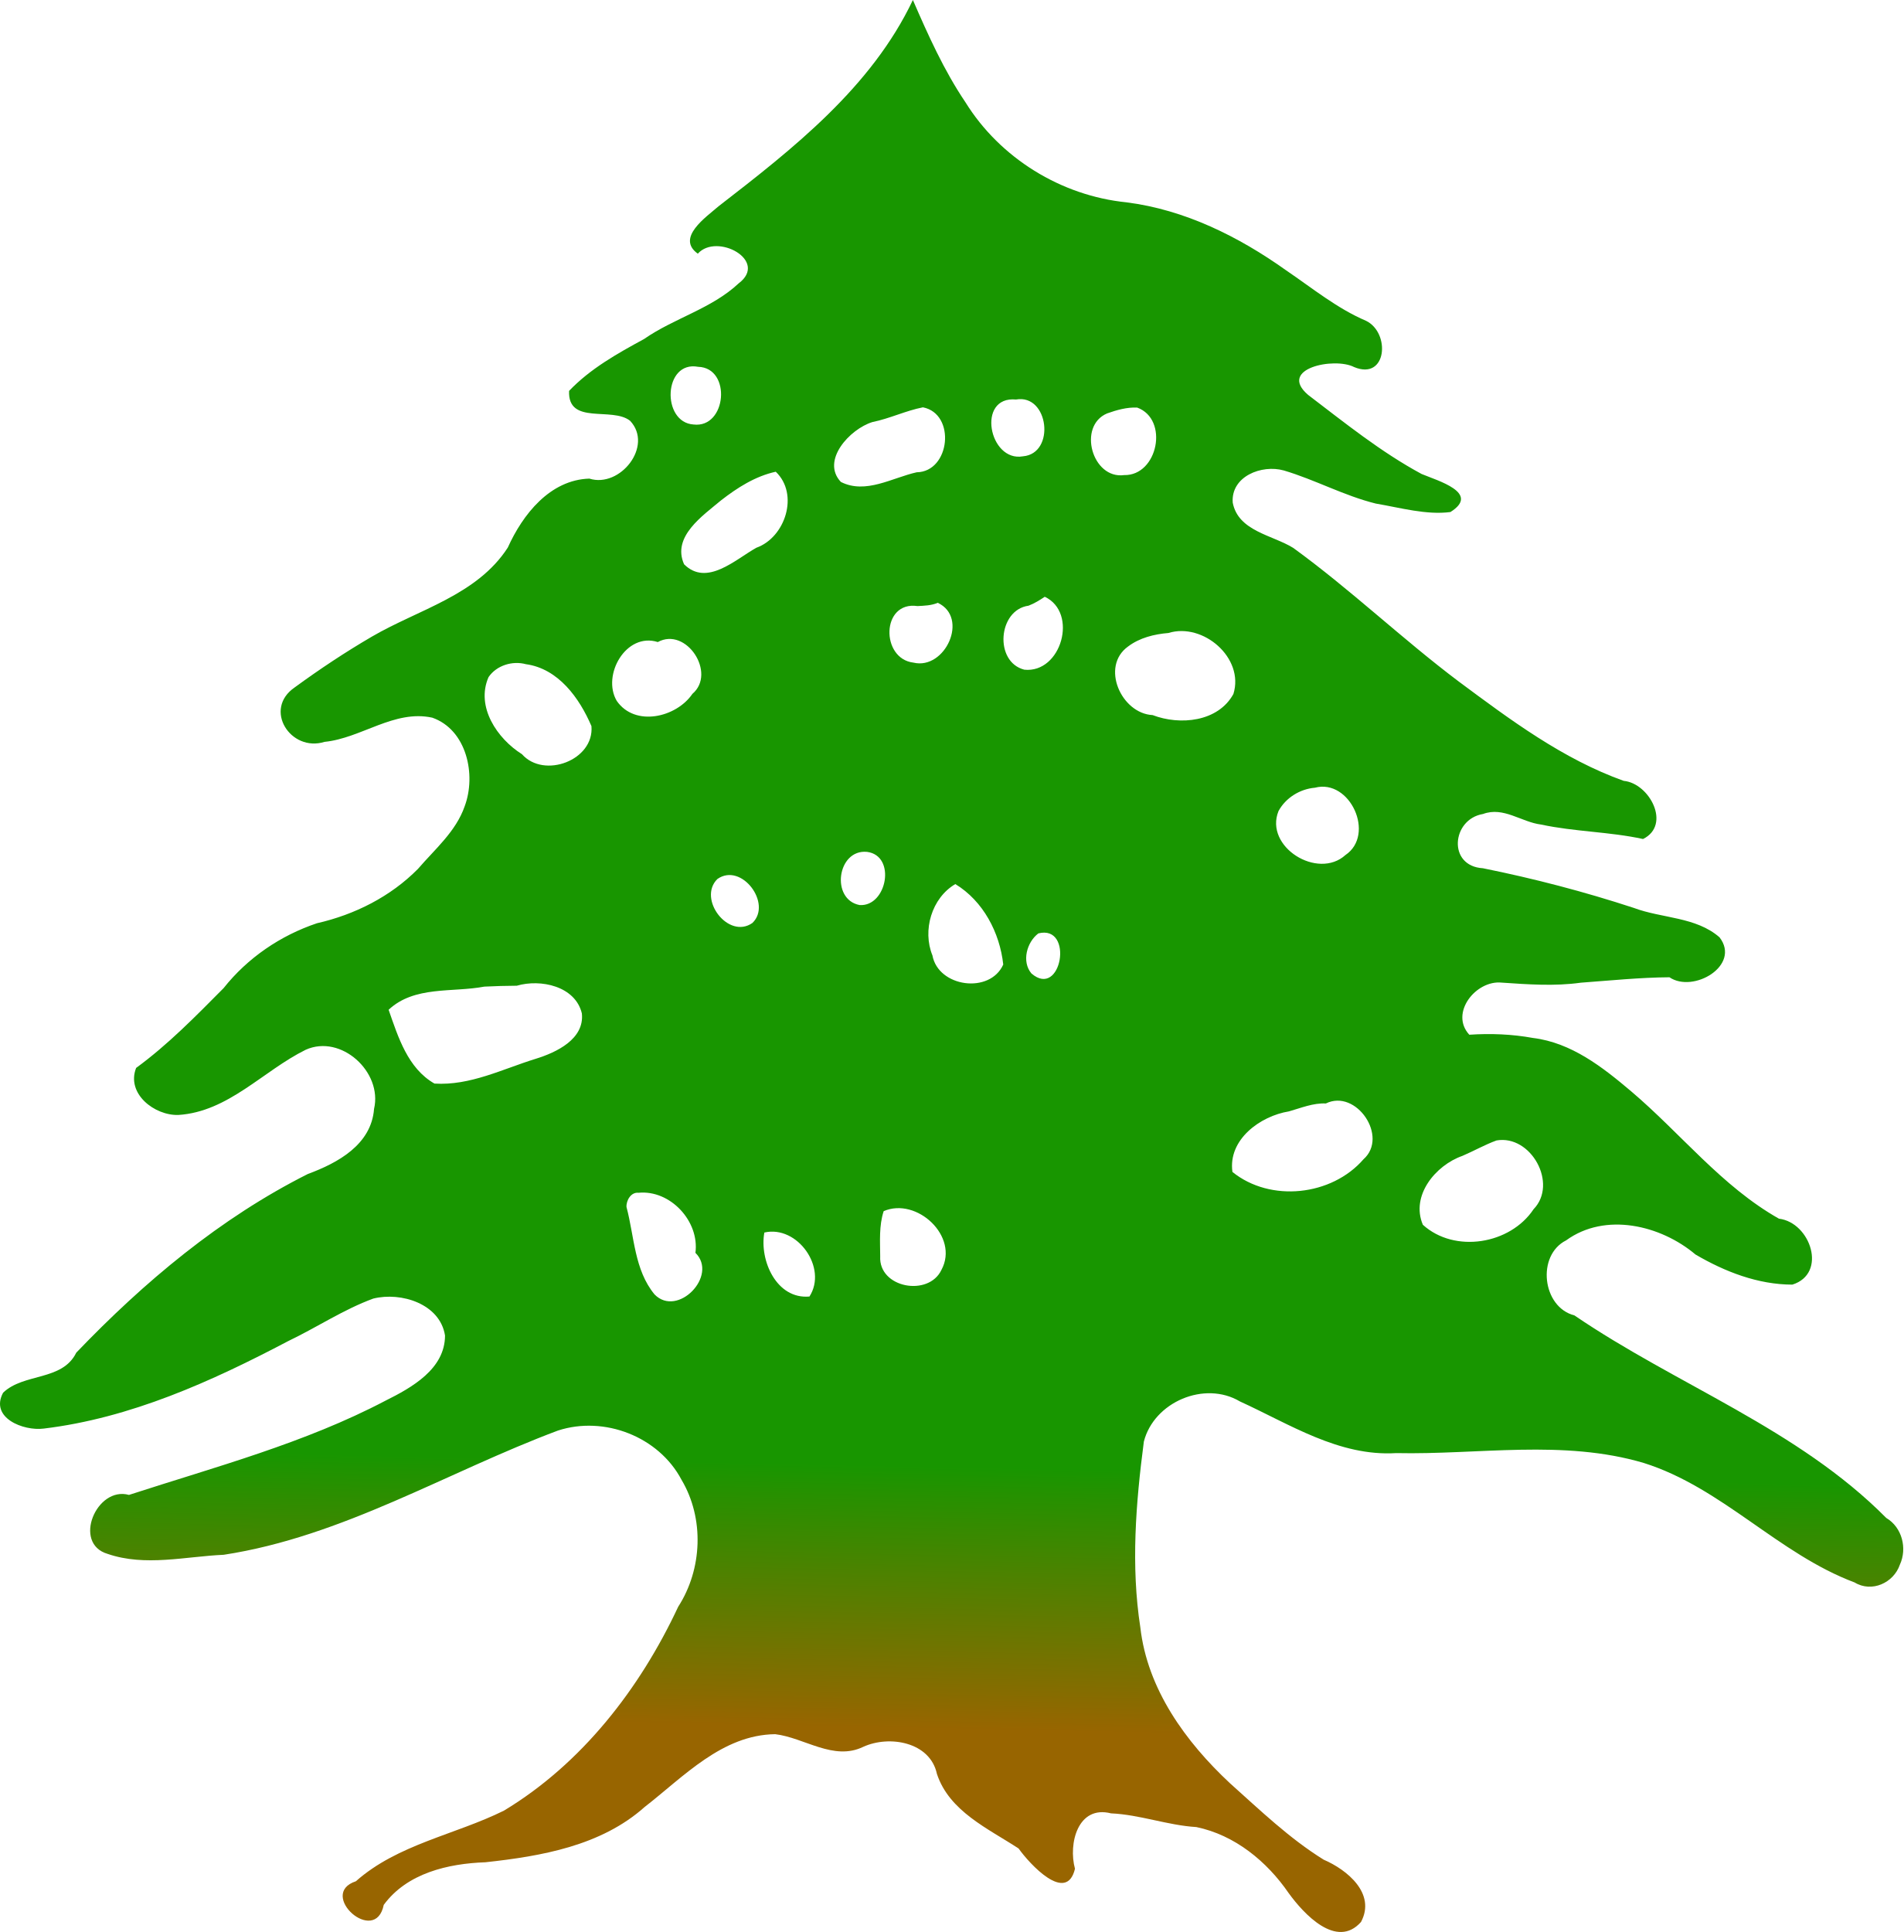
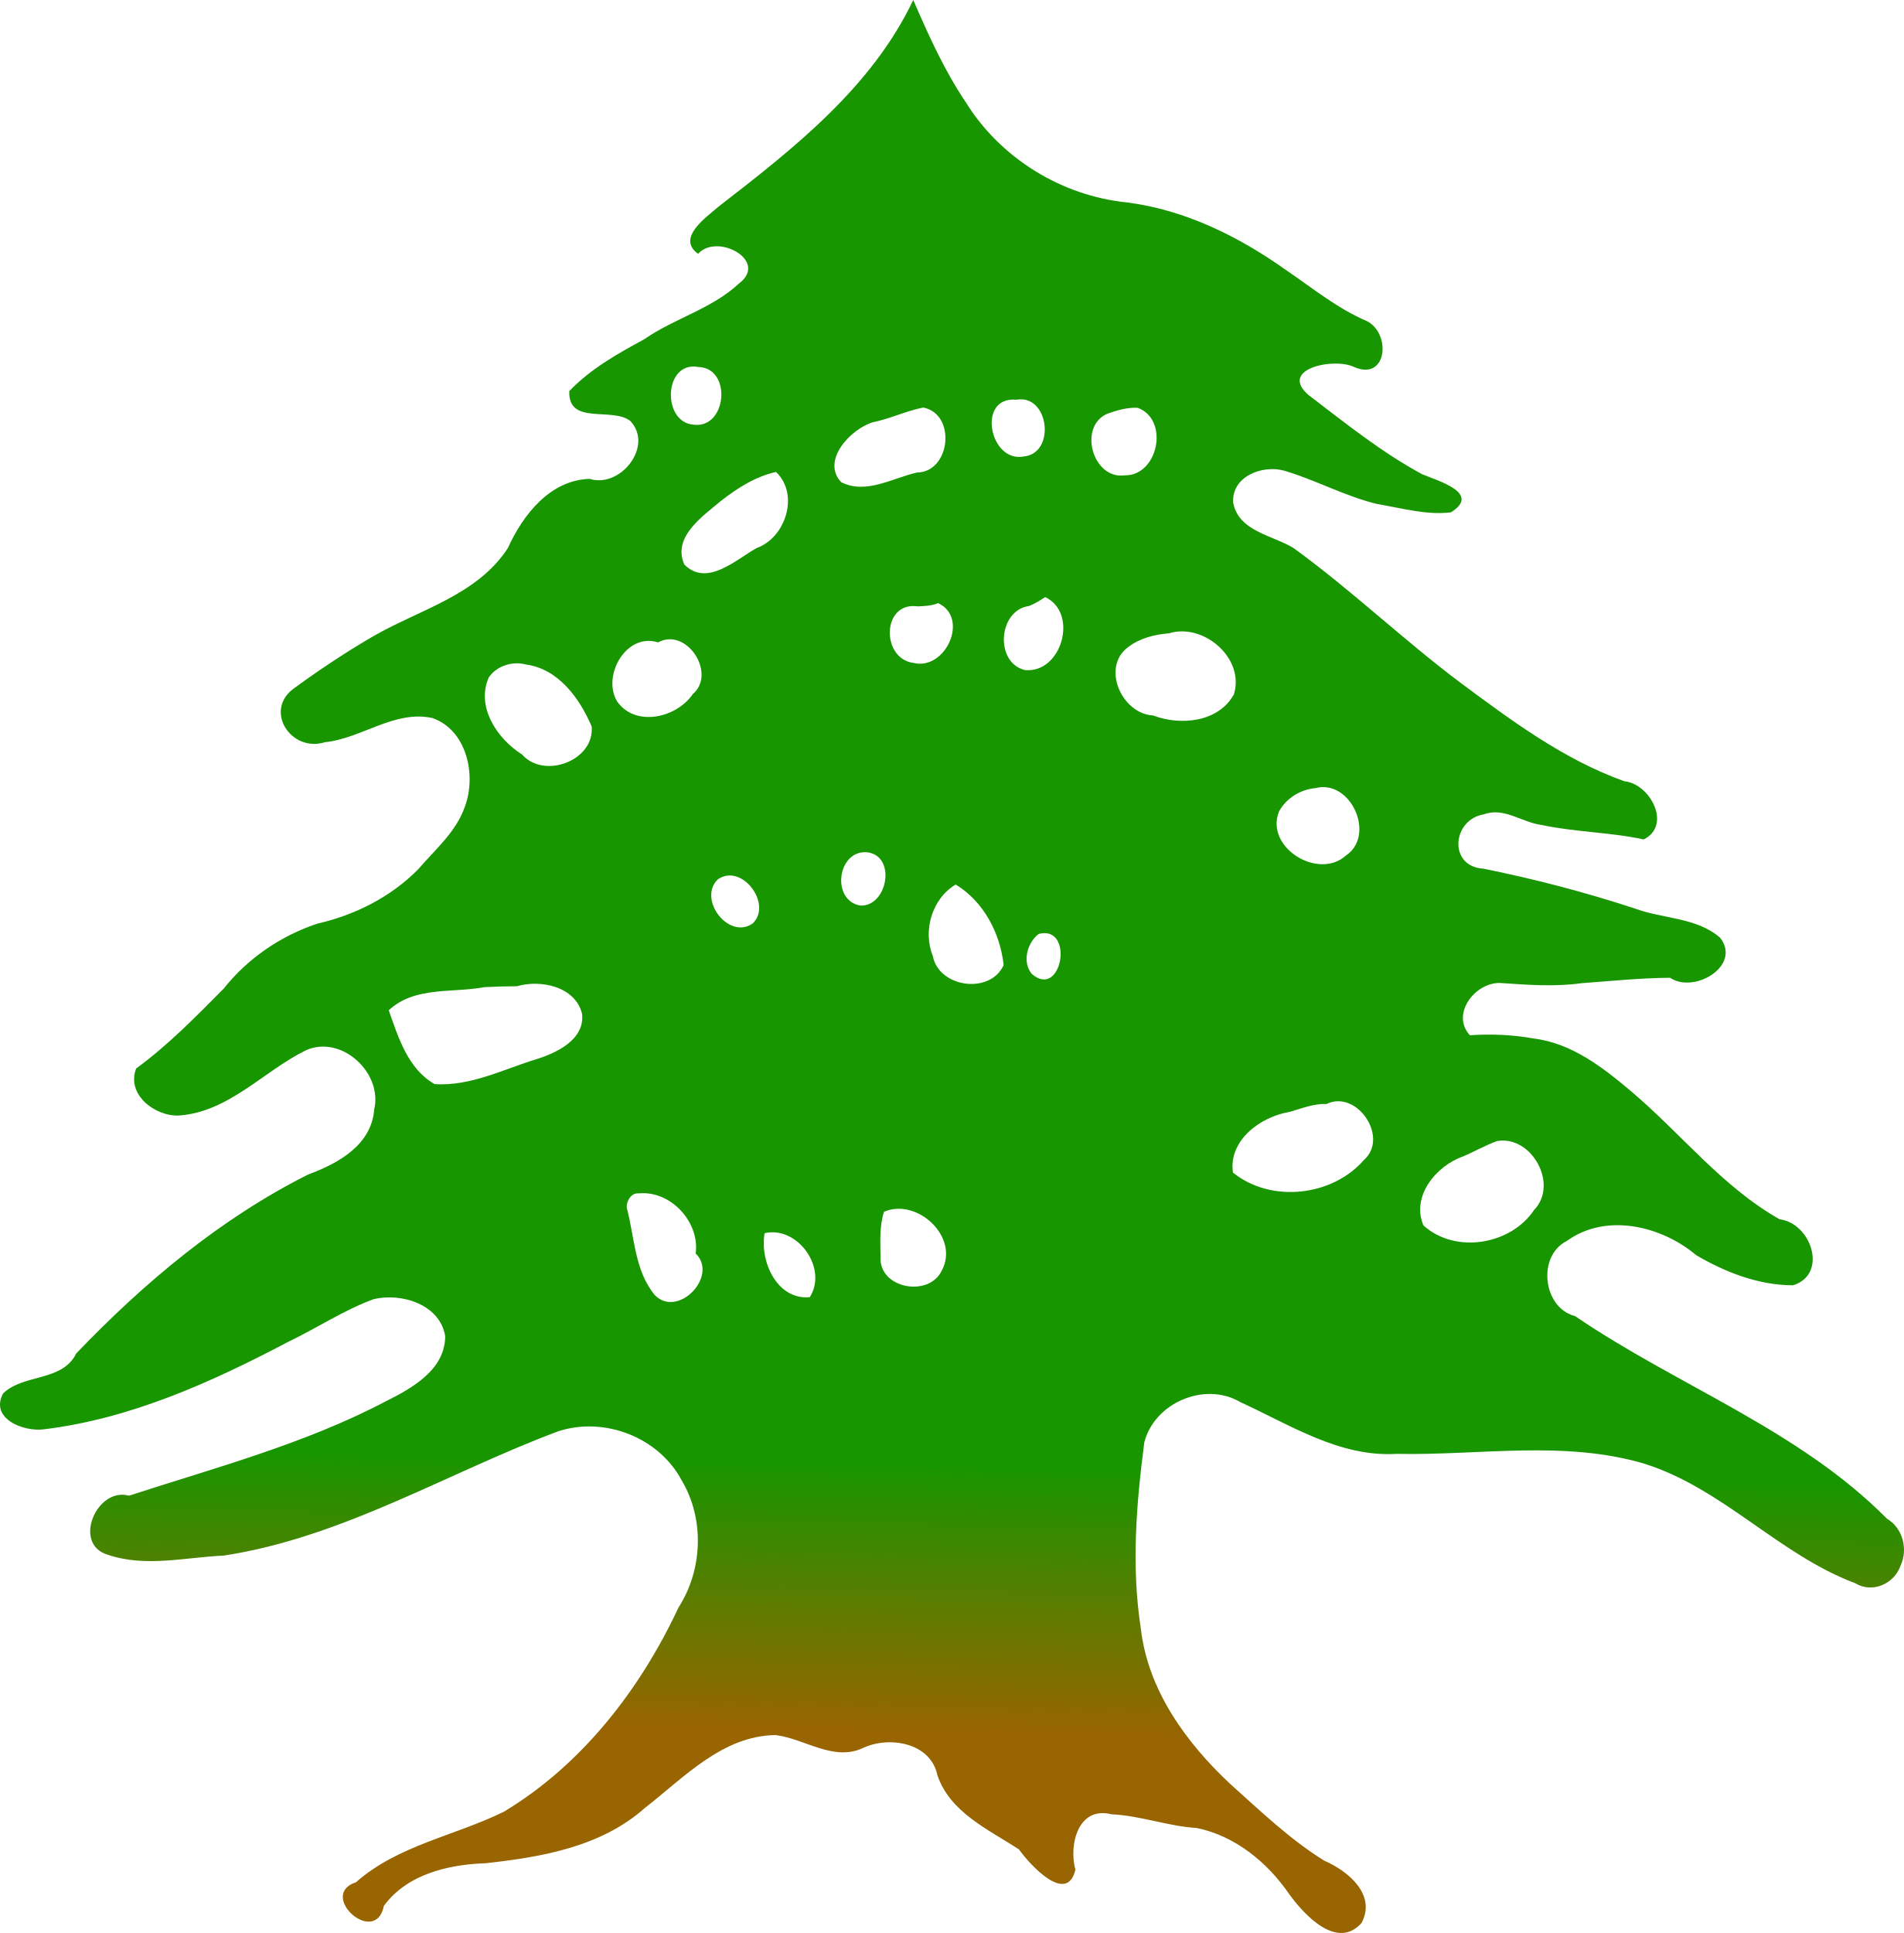
- <svg xmlns="http://www.w3.org/2000/svg" xmlns:xlink="http://www.w3.org/1999/xlink" width="788.164" height="800" id="svg2" version="1.1">
-   <defs id="defs12">
+ <svg xmlns="http://www.w3.org/2000/svg" xmlns:xlink="http://www.w3.org/1999/xlink" version="1.1" viewBox="0 0 788.16 800">
+   <defs>
    <linearGradient id="linearGradient4142">
-       <stop style="stop-color:#189600;stop-opacity:1;" offset="0" id="stop4144" />
-       <stop id="stop4150" offset="0.849" style="stop-color:#189600;stop-opacity:1;" />
-       <stop style="stop-color:#986500;stop-opacity:1;" offset="1" id="stop4146" />
+       <stop stop-color="#189600" offset="0" />
+       <stop stop-color="#189600" offset=".849" />
+       <stop stop-color="#986500" offset="1" />
    </linearGradient>
-     <linearGradient xlink:href="#linearGradient4142" id="linearGradient4148" x1="372.142" y1="123.652" x2="367.664" y2="348.365" gradientUnits="userSpaceOnUse" gradientTransform="matrix(3.203238,0,0,3.203238,-812.2474,-400.4047)" />
+     <linearGradient id="linearGradient4148" x1="372.14" x2="367.66" y1="123.65" y2="348.36" gradientTransform="matrix(3.2032 0 0 3.2032 -812.25 -400.4)" gradientUnits="userSpaceOnUse" xlink:href="#linearGradient4142" />
  </defs>
-   <path d="m 378.042,0 c -17.189,36.196 -49.561,61.495 -80.501,85.435 -5.09,4.445 -17.746,13.055 -8.565,19.607 7.866,-8.791 29.454,2.85 16.907,12.303 -11.239,10.52 -26.714,14.371 -39.192,23.052 -11.052,6.004 -22.261,12.274 -31.025,21.466 -0.597,14.358 17.815,6.41 25.287,12.392 9.73,10.402 -4.126,27.938 -16.895,23.927 -16.327,0.5 -27.604,14.866 -33.778,28.572 -12.772,19.75 -36.973,25.598 -56.24,36.837 -11.025,6.427 -21.721,13.537 -31.984,21.036 -13.232,9.047 -1.72,26.959 12.359,22.562 15.198,-1.515 28.871,-13.456 44.605,-10.015 14.269,5.014 18.274,23.662 13.411,36.682 -3.601,10.425 -12.329,17.767 -19.322,25.911 -11.352,11.501 -26.199,18.968 -41.854,22.528 -15.13,5.08 -28.728,14.349 -38.653,26.861 -11.519,11.596 -22.991,23.379 -36.23,33.048 -4.182,10.671 7.62,19.761 17.46,19.478 20.732,-1.306 35.101,-18.274 52.759,-26.994 14.653,-6.585 31.897,9.207 28.313,24.472 -1.134,14.851 -15.039,22.387 -27.401,26.956 -36.344,18.27 -67.899,44.764 -95.918,73.997 -5.795,11.82 -21.726,8.341 -30.304,16.581 -5.588,10.428 8.437,15.926 16.804,14.854 35.956,-4.325 69.508,-19.523 101.293,-36.244 11.82,-5.651 22.92,-13.089 35.208,-17.593 11.543,-2.852 27.639,2.166 29.704,15.304 -0.016,13.868 -13.756,21.55 -24.637,26.968 -33.555,17.629 -70.379,27.375 -106.243,39.029 -13.426,-3.754 -23.541,20.133 -8.812,24.428 15.574,5.341 32.132,1.059 48.063,0.359 49.261,-7.547 92.345,-34.203 138.392,-51.434 19.144,-6.24 41.74,2.468 51.188,20.406 9.492,15.989 8.624,37.015 -1.388,52.55 -15.824,33.854 -39.88,64.967 -72.174,84.432 -20.271,10.036 -43.933,13.875 -61.307,29.241 -16.068,5.296 8.055,27.009 11.542,9.776 9.655,-13.169 26.684,-17.105 42.131,-17.649 23.215,-2.527 47.868,-6.809 65.906,-22.88 16.171,-12.558 32.107,-29.881 54.066,-30.152 12.136,1.439 24.138,11.19 36.464,5.24 10.782,-4.935 27.699,-2.043 30.516,11.216 5.149,15.51 21.136,22.568 33.814,30.868 4.589,6.444 19.838,23.064 23.354,8.411 -2.837,-10.451 1.217,-26.443 14.926,-22.951 11.975,0.535 23.387,4.95 35.339,5.674 15.916,3.297 29.193,14.193 38.231,27.35 6.217,8.586 19.836,23.339 29.955,11.953 6.279,-11.775 -5.707,-21.595 -15.464,-25.799 -14.229,-8.818 -26.394,-20.56 -38.835,-31.679 -18.336,-17.125 -34.173,-38.906 -37.084,-64.489 -3.946,-25.508 -1.869,-51.525 1.46,-76.964 4.19,-16.378 25.133,-25.319 39.777,-16.617 20.606,9.402 41.069,22.855 64.693,21.396 34.136,0.736 69.214,-5.801 102.574,4.092 32.463,10.226 55.673,37.622 87.296,49.476 7.079,4.302 16.135,0.208 18.729,-7.353 3.134,-6.794 0.923,-15.487 -5.624,-19.359 -36.649,-36.994 -86.736,-54.965 -129.14,-83.873 -13.35,-3.39 -15.781,-24.869 -3.44,-31.07 16.226,-11.792 39.183,-6.303 53.578,5.855 12.157,7.121 25.852,12.456 40.115,12.469 14.61,-4.573 7.527,-25.714 -5.554,-27.304 -23.701,-13.383 -40.676,-35.343 -61.211,-52.746 -11.822,-10.01 -24.762,-20.145 -40.651,-22.088 -8.685,-1.581 -17.569,-1.928 -26.368,-1.337 -8.253,-8.968 2.746,-22.701 13.417,-21.578 10.95,0.738 21.837,1.551 32.773,0.028 12.221,-0.895 24.431,-2.16 36.696,-2.244 9.9,6.742 29.683,-4.904 20.748,-16.528 -9.76,-8.553 -23.874,-7.81 -35.538,-12.199 -20.49,-6.722 -41.342,-12.155 -62.455,-16.417 -14.771,-0.881 -12.949,-20.321 0.033,-22.465 8.496,-3.169 15.881,3.358 24.037,4.37 13.929,2.993 28.31,2.955 42.232,5.989 11.804,-5.827 2.679,-23.073 -7.999,-24.078 -25.195,-9.009 -46.969,-25.27 -68.255,-41.088 -23.501,-17.674 -44.823,-38.114 -68.612,-55.38 -8.632,-5.349 -22.78,-6.89 -25.05,-18.744 -0.801,-10.905 12.036,-15.872 21.135,-13.322 12.91,3.813 24.941,10.452 38.099,13.711 10.323,1.754 20.968,4.809 30.918,3.508 12.631,-7.936 -5.417,-13.009 -11.95,-15.762 -16.841,-9.083 -31.804,-21.184 -46.96,-32.724 -12.807,-10.932 10.863,-15.762 19.005,-11.553 13.613,5.695 15.165,-14.142 4.989,-19.134 -11.99,-5.098 -22.301,-13.562 -33.173,-20.942 C 512.91,97.928 490.661,86.859 466.512,83.784 439.438,81.063 414.167,65.494 399.804,42.341 390.897,29.147 384.361,14.555 378.042,0 Z m -88.913,151.89 c 13.954,0.414 11.809,25.563 -1.929,23.885 -13.342,-0.859 -12.525,-26.586 1.929,-23.885 z m 131.622,13.543 c 13.578,-2.429 16.454,22.349 2.888,23.513 -14.135,2.53 -19.373,-25.081 -2.888,-23.513 z m -38.551,3.23 c 13.765,2.708 11.317,26.688 -2.575,26.898 -10.164,2.263 -21.119,9.2 -31.402,4.001 -8.362,-8.844 3.724,-21.922 13.059,-24.797 7.16,-1.443 13.747,-4.694 20.919,-6.102 z m 88.724,0.104 c 13.265,4.839 8.587,28.257 -5.406,27.959 -13.232,1.773 -19.394,-20.301 -7.055,-25.536 3.994,-1.416 8.179,-2.61 12.461,-2.423 z m -149.669,26.565 c 9.754,9.283 3.993,27.197 -8.034,31.48 -8.669,4.823 -20.489,16.23 -29.932,6.844 -5.124,-11.465 7.737,-20.098 15.301,-26.462 6.751,-5.249 14.201,-10.014 22.665,-11.862 z m 111.401,51.776 c 13.966,6.594 6.876,31.763 -8.452,30.198 -12.589,-3.19 -10.945,-24.781 1.735,-26.503 2.397,-0.917 4.595,-2.268 6.716,-3.695 z m -44.315,2.5 c 13.062,6.115 3.089,27.912 -10.067,24.771 -13.64,-1.602 -13.389,-25.583 1.654,-23.419 2.835,-0.141 5.762,-0.213 8.413,-1.353 z m 95.527,12.501 c 14.316,-4.442 31.551,10.307 26.905,25.263 -6.377,11.595 -22.156,13.063 -33.458,8.73 -12.978,-0.641 -21.707,-20.15 -10.145,-28.412 4.784,-3.613 10.815,-5.098 16.698,-5.581 z m -211.464,3.75 c 11.837,-6.44 24.405,12.916 14.338,21.453 -6.668,9.803 -23.791,13.808 -31.34,2.907 -6.272,-10.648 3.869,-28.537 17.002,-24.359 z m -54.614,9.168 c 13.427,1.837 22.177,14.033 27.139,25.646 1.211,14.152 -19.671,21.918 -28.78,11.621 -10.243,-6.426 -19.21,-19.642 -13.84,-31.908 3.309,-4.871 9.9,-6.88 15.481,-5.359 z m 326.74,51.151 c 14.573,-3.84 25.152,19.449 12.64,27.874 -11.441,10.392 -33.687,-3.376 -27.72,-18.203 2.965,-5.497 8.897,-9.15 15.08,-9.671 z m -185.48,26.565 c 12.219,1.556 8.26,22.734 -3.038,22.023 -12.126,-2.248 -9.35,-23.217 3.038,-22.023 z m -61.984,11.251 c 9.966,-7.052 22.82,10.16 14.53,18.18 -9.936,6.998 -22.825,-9.94 -14.53,-18.18 z m 98.551,2.084 c 11.552,7.019 18.41,20.107 19.846,33.314 -5.536,12.339 -26.917,9.364 -29.327,-3.775 -4.228,-10.392 -0.331,-23.761 9.481,-29.539 z m 34.394,20.419 c 14.887,-3.74 9.545,27.377 -2.885,16.584 -4.131,-4.905 -1.918,-12.976 2.885,-16.584 z m -216,21.669 c 9.858,-2.887 24.227,0.148 26.948,11.461 1.149,10.632 -10.543,16.164 -19.11,18.799 -13.732,4.237 -27.162,11.193 -41.928,10.259 -11.068,-6.326 -15.041,-19.272 -18.987,-30.563 10.682,-10.015 26.411,-7.077 39.653,-9.584 4.472,-0.229 8.949,-0.338 13.426,-0.372 z m 335.055,48.755 c 12.575,-6.165 26.097,13.794 15.572,23.117 -13.168,15.156 -38.52,17.972 -54.265,5.24 -1.893,-13.413 11.505,-23.154 23.406,-25.079 5.006,-1.414 9.982,-3.527 15.287,-3.278 z m 70.677,15.314 c 14.287,-2.459 25.541,17.923 15.338,28.472 -9.656,14.56 -32.684,18.379 -45.85,6.444 -5.133,-12.071 5.28,-24.649 16.363,-28.521 4.764,-2.027 9.274,-4.626 14.149,-6.394 z m -355.37,21.669 c 13.231,-1.306 25.353,11.822 23.616,24.867 9.578,9.426 -7.383,26.986 -16.926,17.225 -8.409,-10.189 -8.365,-24.013 -11.622,-36.207 -0.146,-2.709 1.86,-6.217 4.932,-5.885 z m 101.575,7.605 c 13.679,-5.914 31.376,10.45 23.929,24.304 -5.318,11.284 -26.06,7.502 -25.371,-5.568 -0.035,-6.252 -0.54,-12.664 1.442,-18.736 z m -49.417,8.855 c 13.716,-3.145 26.3,14.636 18.678,26.5 -13.675,1.216 -20.774,-15.013 -18.678,-26.5 z" id="path8" style="fill:url(#linearGradient4148);fill-opacity:1" />
+   <path d="m378.04 0c-17.189 36.196-49.561 61.495-80.501 85.435-5.09 4.446-17.746 13.055-8.565 19.607 7.866-8.791 29.454 2.85 16.907 12.303-11.239 10.52-26.714 14.371-39.192 23.052-11.052 6.004-22.261 12.274-31.025 21.466-0.597 14.358 17.815 6.41 25.287 12.392 9.73 10.402-4.126 27.938-16.895 23.927-16.327 0.5-27.604 14.866-33.778 28.572-12.772 19.75-36.973 25.598-56.24 36.837-11.025 6.427-21.721 13.537-31.984 21.036-13.232 9.047-1.72 26.959 12.359 22.562 15.198-1.515 28.871-13.456 44.605-10.015 14.269 5.014 18.274 23.662 13.411 36.682-3.601 10.425-12.329 17.767-19.322 25.911-11.352 11.501-26.199 18.968-41.854 22.528-15.13 5.08-28.728 14.349-38.653 26.861-11.519 11.596-22.991 23.379-36.23 33.048-4.182 10.671 7.62 19.761 17.46 19.478 20.732-1.306 35.101-18.274 52.759-26.994 14.653-6.585 31.897 9.207 28.313 24.472-1.134 14.851-15.039 22.387-27.401 26.956-36.344 18.27-67.899 44.764-95.918 73.997-5.795 11.82-21.726 8.341-30.304 16.581-5.588 10.428 8.437 15.926 16.804 14.854 35.956-4.325 69.508-19.523 101.29-36.244 11.82-5.651 22.92-13.089 35.208-17.593 11.543-2.852 27.639 2.166 29.704 15.304-0.016 13.868-13.756 21.55-24.637 26.968-33.555 17.629-70.379 27.375-106.24 39.029-13.426-3.754-23.541 20.133-8.812 24.428 15.574 5.341 32.132 1.059 48.063 0.359 49.261-7.547 92.345-34.203 138.39-51.434 19.144-6.24 41.74 2.468 51.188 20.406 9.492 15.989 8.624 37.015-1.389 52.55-15.824 33.854-39.88 64.967-72.174 84.432-20.271 10.036-43.933 13.875-61.307 29.24-16.068 5.296 8.055 27.009 11.542 9.776 9.655-13.169 26.684-17.105 42.131-17.649 23.215-2.527 47.868-6.809 65.906-22.88 16.171-12.558 32.107-29.881 54.066-30.152 12.136 1.439 24.138 11.19 36.464 5.24 10.782-4.935 27.699-2.043 30.516 11.216 5.149 15.51 21.136 22.568 33.814 30.868 4.589 6.444 19.838 23.064 23.354 8.411-2.837-10.451 1.217-26.443 14.926-22.951 11.975 0.535 23.387 4.95 35.339 5.674 15.916 3.297 29.193 14.193 38.231 27.35 6.217 8.586 19.836 23.339 29.955 11.953 6.279-11.775-5.707-21.595-15.464-25.799-14.229-8.818-26.394-20.56-38.835-31.679-18.336-17.125-34.173-38.906-37.084-64.489-3.946-25.508-1.869-51.525 1.46-76.964 4.19-16.378 25.133-25.319 39.777-16.617 20.606 9.402 41.069 22.855 64.693 21.396 34.136 0.736 69.214-5.801 102.57 4.092 32.463 10.226 55.673 37.622 87.296 49.476 7.079 4.302 16.135 0.208 18.729-7.353 3.134-6.794 0.923-15.487-5.624-19.359-36.649-36.994-86.736-54.965-129.14-83.873-13.35-3.39-15.781-24.869-3.44-31.07 16.226-11.792 39.183-6.303 53.578 5.855 12.157 7.121 25.852 12.456 40.115 12.469 14.61-4.573 7.527-25.714-5.554-27.304-23.701-13.383-40.676-35.343-61.211-52.746-11.822-10.01-24.762-20.145-40.651-22.088-8.685-1.581-17.569-1.928-26.368-1.337-8.253-8.969 2.746-22.701 13.417-21.578 10.95 0.738 21.837 1.552 32.773 0.028 12.221-0.895 24.431-2.16 36.696-2.244 9.9 6.742 29.683-4.904 20.748-16.528-9.76-8.553-23.874-7.81-35.538-12.199-20.49-6.722-41.342-12.155-62.455-16.417-14.771-0.881-12.949-20.321 0.033-22.465 8.496-3.169 15.881 3.358 24.037 4.37 13.929 2.993 28.31 2.955 42.232 5.989 11.804-5.827 2.679-23.073-7.999-24.078-25.195-9.009-46.969-25.27-68.255-41.088-23.501-17.674-44.823-38.114-68.612-55.38-8.632-5.349-22.78-6.89-25.05-18.744-0.801-10.905 12.036-15.872 21.135-13.322 12.91 3.813 24.941 10.452 38.099 13.711 10.323 1.754 20.968 4.809 30.918 3.508 12.631-7.936-5.417-13.009-11.95-15.762-16.841-9.083-31.804-21.184-46.96-32.724-12.807-10.932 10.863-15.762 19.005-11.553 13.613 5.695 15.165-14.142 4.989-19.134-11.99-5.098-22.301-13.562-33.173-20.942-19.644-13.984-41.893-25.053-66.041-28.128-27.074-2.72-52.345-18.29-66.708-41.443-8.907-13.194-15.443-27.786-21.762-42.341zm-88.913 151.89c13.954 0.414 11.809 25.563-1.929 23.885-13.342-0.859-12.525-26.586 1.929-23.885zm131.62 13.543c13.578-2.429 16.454 22.349 2.888 23.513-14.135 2.53-19.373-25.081-2.888-23.513zm-38.551 3.229c13.765 2.708 11.317 26.688-2.575 26.898-10.164 2.263-21.119 9.2-31.402 4.001-8.362-8.844 3.724-21.922 13.059-24.797 7.16-1.443 13.747-4.694 20.919-6.102zm88.724 0.104c13.265 4.839 8.587 28.257-5.406 27.959-13.232 1.773-19.394-20.301-7.055-25.536 3.994-1.416 8.179-2.61 12.461-2.423zm-149.67 26.565c9.755 9.283 3.993 27.197-8.034 31.48-8.669 4.822-20.489 16.23-29.932 6.844-5.123-11.465 7.737-20.098 15.301-26.462 6.751-5.249 14.201-10.014 22.665-11.862zm111.4 51.776c13.966 6.594 6.876 31.763-8.451 30.198-12.589-3.19-10.945-24.781 1.735-26.503 2.397-0.917 4.596-2.268 6.716-3.695zm-44.315 2.5c13.062 6.115 3.089 27.912-10.067 24.771-13.64-1.602-13.389-25.583 1.654-23.419 2.834-0.141 5.762-0.213 8.413-1.353zm95.527 12.501c14.316-4.442 31.551 10.307 26.905 25.263-6.377 11.595-22.156 13.063-33.458 8.73-12.978-0.641-21.707-20.15-10.145-28.412 4.784-3.613 10.815-5.098 16.698-5.581zm-211.46 3.75c11.837-6.44 24.405 12.916 14.338 21.453-6.668 9.803-23.791 13.808-31.34 2.907-6.272-10.648 3.869-28.537 17.002-24.359zm-54.614 9.168c13.427 1.837 22.177 14.033 27.139 25.646 1.211 14.152-19.671 21.918-28.78 11.621-10.243-6.426-19.21-19.642-13.84-31.908 3.309-4.871 9.9-6.88 15.481-5.359zm326.74 51.151c14.573-3.84 25.152 19.449 12.64 27.874-11.441 10.392-33.687-3.376-27.72-18.203 2.965-5.497 8.897-9.15 15.08-9.671zm-185.48 26.565c12.219 1.556 8.26 22.734-3.038 22.023-12.126-2.248-9.35-23.217 3.038-22.023zm-61.984 11.251c9.966-7.052 22.82 10.16 14.53 18.18-9.936 6.998-22.825-9.94-14.53-18.18zm98.551 2.084c11.552 7.019 18.41 20.107 19.846 33.314-5.536 12.339-26.917 9.364-29.327-3.775-4.228-10.392-0.331-23.761 9.481-29.539zm34.394 20.419c14.887-3.74 9.545 27.377-2.885 16.584-4.131-4.905-1.918-12.976 2.885-16.584zm-216 21.669c9.858-2.887 24.227 0.148 26.948 11.461 1.149 10.632-10.543 16.164-19.11 18.799-13.732 4.237-27.162 11.193-41.928 10.259-11.068-6.326-15.041-19.272-18.987-30.563 10.682-10.015 26.411-7.077 39.653-9.584 4.472-0.229 8.949-0.338 13.426-0.372zm335.05 48.755c12.575-6.165 26.097 13.794 15.572 23.117-13.168 15.156-38.52 17.972-54.265 5.24-1.893-13.413 11.505-23.154 23.406-25.079 5.006-1.414 9.982-3.527 15.287-3.278zm70.677 15.314c14.287-2.459 25.541 17.923 15.338 28.472-9.656 14.56-32.684 18.379-45.85 6.444-5.133-12.071 5.28-24.649 16.363-28.521 4.763-2.027 9.274-4.626 14.149-6.394zm-355.37 21.669c13.231-1.306 25.353 11.822 23.616 24.867 9.578 9.426-7.383 26.986-16.926 17.225-8.409-10.189-8.365-24.013-11.622-36.207-0.146-2.709 1.859-6.217 4.932-5.885zm101.57 7.605c13.679-5.914 31.376 10.45 23.929 24.304-5.318 11.284-26.06 7.502-25.371-5.568-0.035-6.252-0.54-12.664 1.442-18.736zm-49.417 8.855c13.716-3.145 26.3 14.636 18.678 26.5-13.675 1.216-20.774-15.013-18.678-26.5z" fill="url(#linearGradient4148)" />
</svg>
